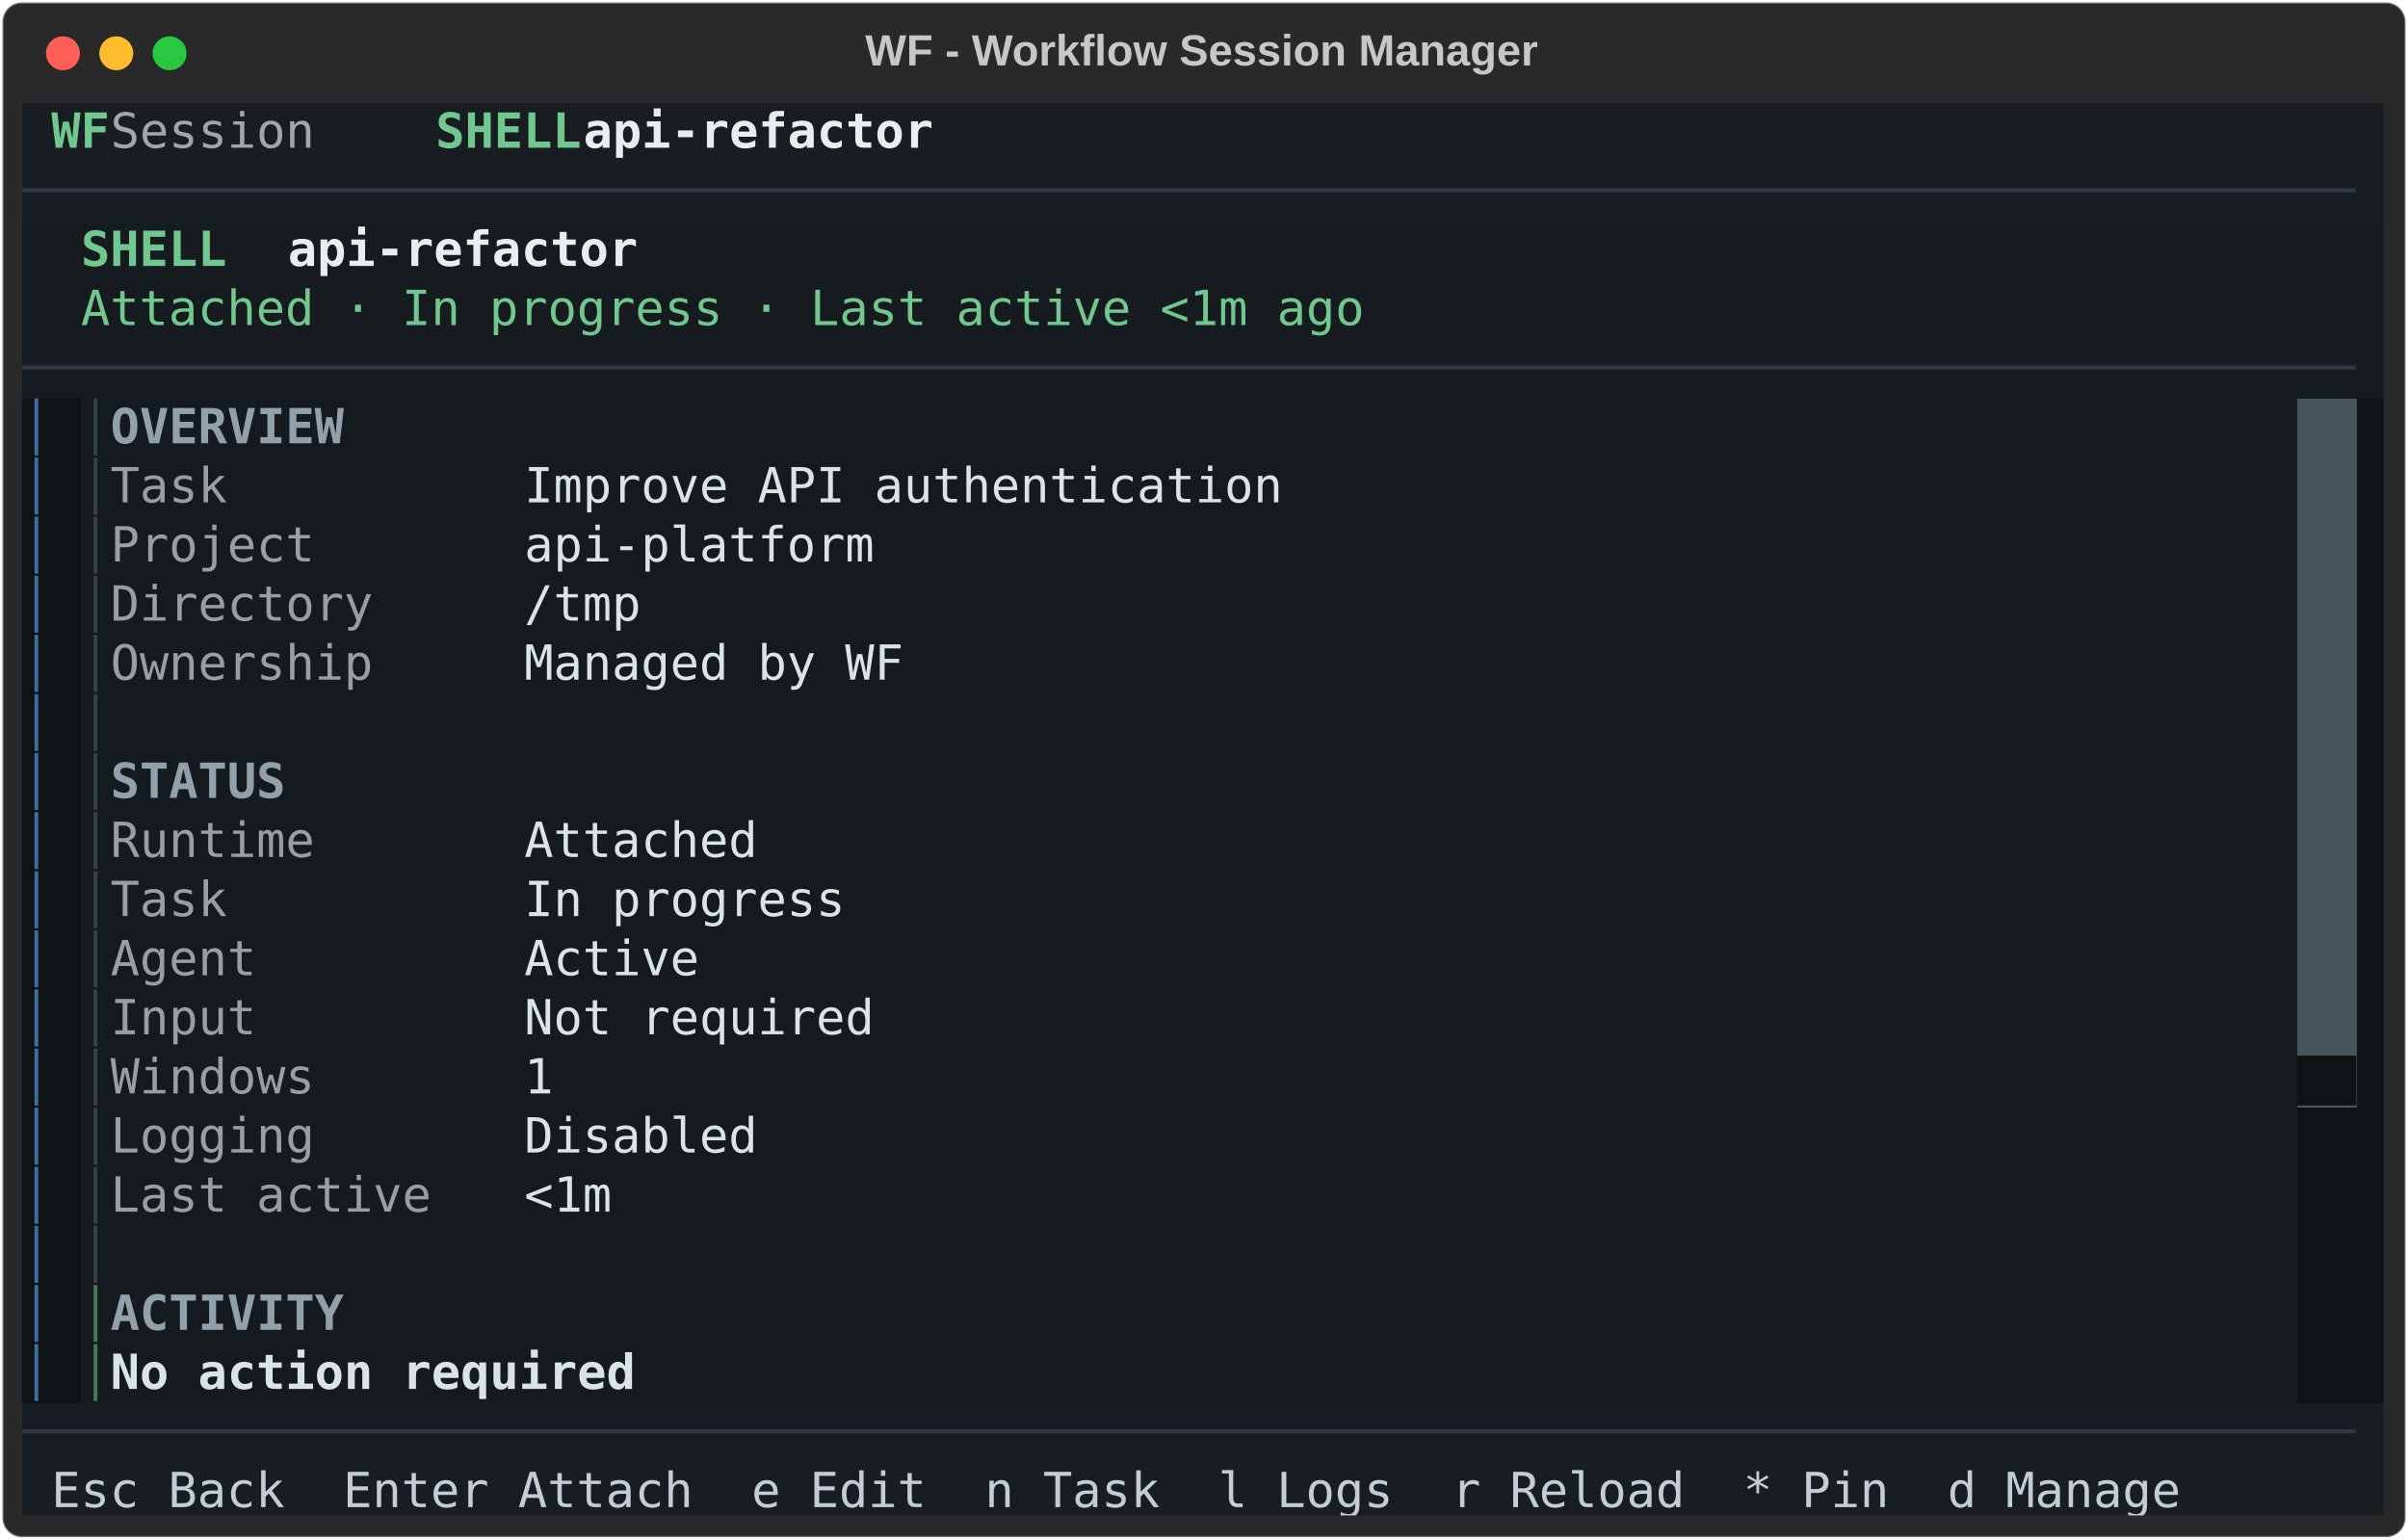
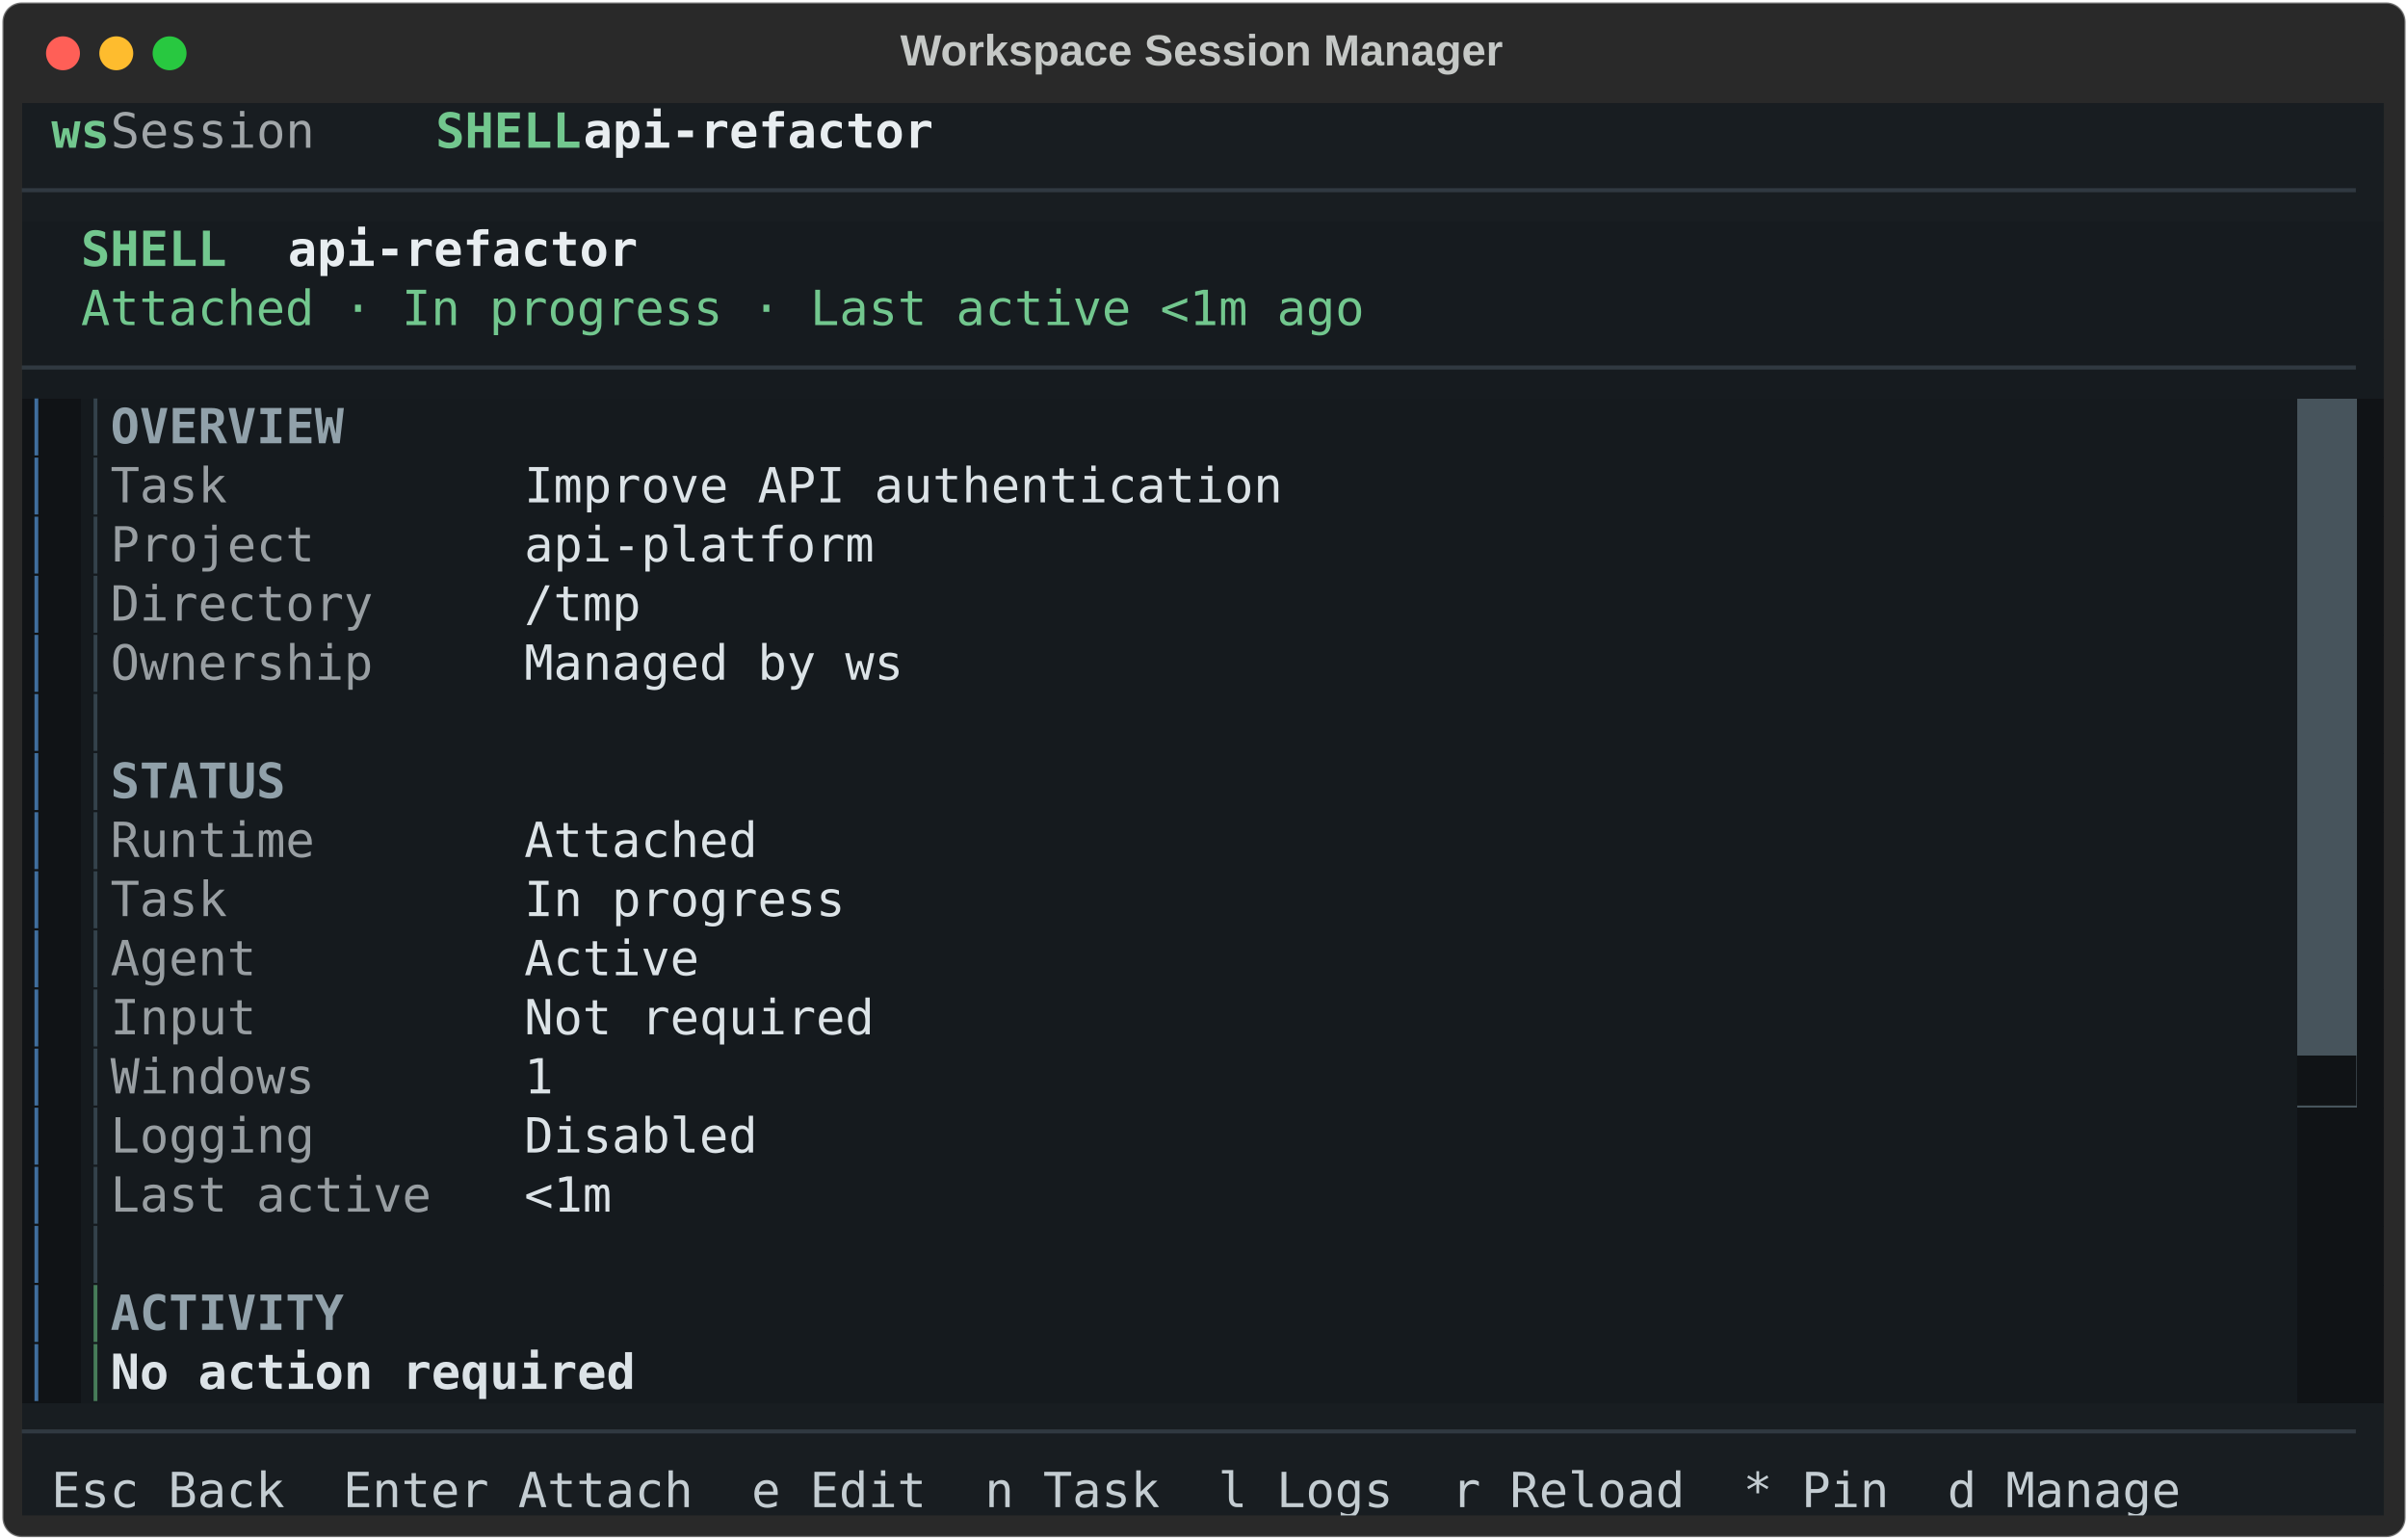
<svg xmlns="http://www.w3.org/2000/svg" class="rich-terminal" viewBox="0 0 994 635.6">
  <style>

    @font-face {
        font-family: "Fira Code";
        src: local("FiraCode-Regular"),
                url("https://cdnjs.cloudflare.com/ajax/libs/firacode/6.2.0/woff2/FiraCode-Regular.woff2") format("woff2"),
                url("https://cdnjs.cloudflare.com/ajax/libs/firacode/6.2.0/woff/FiraCode-Regular.woff") format("woff");
        font-style: normal;
        font-weight: 400;
    }
    @font-face {
        font-family: "Fira Code";
        src: local("FiraCode-Bold"),
                url("https://cdnjs.cloudflare.com/ajax/libs/firacode/6.2.0/woff2/FiraCode-Bold.woff2") format("woff2"),
                url("https://cdnjs.cloudflare.com/ajax/libs/firacode/6.2.0/woff/FiraCode-Bold.woff") format("woff");
        font-style: bold;
        font-weight: 700;
    }

    .terminal-matrix {
        font-family: Fira Code, monospace;
        font-size: 20px;
        line-height: 24.4px;
        font-variant-east-asian: full-width;
    }

    .terminal-title {
        font-size: 18px;
        font-weight: bold;
        font-family: arial;
    }

    .terminal-r1 { fill: #c5c8c6 }
.terminal-r2 { fill: #72c78e;font-weight: bold }
.terminal-r3 { fill: #a1a6a9 }
.terminal-r4 { fill: #e8edf0;font-weight: bold }
.terminal-r5 { fill: #303941 }
.terminal-r6 { fill: #72c78e }
.terminal-r7 { fill: #3f6e9d }
.terminal-r8 { fill: #34424b }
.terminal-r9 { fill: #91a1aa;font-weight: bold }
.terminal-r10 { fill: #101316 }
.terminal-r11 { fill: #989ea2 }
.terminal-r12 { fill: #dce3e7 }
.terminal-r13 { fill: #e8edf0 }
.terminal-r14 { fill: #477c59 }
.terminal-r15 { fill: #dce3e7;font-weight: bold }
.terminal-r16 { fill: #c4cdd2 }
    </style>
  <defs>
    <clipPath id="terminal-clip-terminal">
      <rect x="0" y="0" width="975.0" height="584.6" />
    </clipPath>
    <clipPath id="terminal-line-0">
      <rect x="0" y="1.5" width="976" height="24.65" />
    </clipPath>
    <clipPath id="terminal-line-1">
      <rect x="0" y="25.9" width="976" height="24.65" />
    </clipPath>
    <clipPath id="terminal-line-2">
      <rect x="0" y="50.3" width="976" height="24.65" />
    </clipPath>
    <clipPath id="terminal-line-3">
      <rect x="0" y="74.7" width="976" height="24.65" />
    </clipPath>
    <clipPath id="terminal-line-4">
      <rect x="0" y="99.1" width="976" height="24.65" />
    </clipPath>
    <clipPath id="terminal-line-5">
      <rect x="0" y="123.5" width="976" height="24.65" />
    </clipPath>
    <clipPath id="terminal-line-6">
      <rect x="0" y="147.9" width="976" height="24.65" />
    </clipPath>
    <clipPath id="terminal-line-7">
      <rect x="0" y="172.3" width="976" height="24.65" />
    </clipPath>
    <clipPath id="terminal-line-8">
      <rect x="0" y="196.7" width="976" height="24.65" />
    </clipPath>
    <clipPath id="terminal-line-9">
      <rect x="0" y="221.1" width="976" height="24.65" />
    </clipPath>
    <clipPath id="terminal-line-10">
      <rect x="0" y="245.5" width="976" height="24.65" />
    </clipPath>
    <clipPath id="terminal-line-11">
      <rect x="0" y="269.9" width="976" height="24.65" />
    </clipPath>
    <clipPath id="terminal-line-12">
      <rect x="0" y="294.3" width="976" height="24.65" />
    </clipPath>
    <clipPath id="terminal-line-13">
      <rect x="0" y="318.7" width="976" height="24.65" />
    </clipPath>
    <clipPath id="terminal-line-14">
      <rect x="0" y="343.1" width="976" height="24.65" />
    </clipPath>
    <clipPath id="terminal-line-15">
      <rect x="0" y="367.5" width="976" height="24.65" />
    </clipPath>
    <clipPath id="terminal-line-16">
      <rect x="0" y="391.9" width="976" height="24.65" />
    </clipPath>
    <clipPath id="terminal-line-17">
      <rect x="0" y="416.3" width="976" height="24.65" />
    </clipPath>
    <clipPath id="terminal-line-18">
      <rect x="0" y="440.7" width="976" height="24.65" />
    </clipPath>
    <clipPath id="terminal-line-19">
      <rect x="0" y="465.1" width="976" height="24.65" />
    </clipPath>
    <clipPath id="terminal-line-20">
      <rect x="0" y="489.5" width="976" height="24.65" />
    </clipPath>
    <clipPath id="terminal-line-21">
      <rect x="0" y="513.9" width="976" height="24.65" />
    </clipPath>
    <clipPath id="terminal-line-22">
      <rect x="0" y="538.3" width="976" height="24.65" />
    </clipPath>
  </defs>
  <rect fill="#292929" stroke="rgba(255,255,255,0.35)" stroke-width="1" x="1" y="1" width="992" height="633.6" rx="8" />
-   <text class="terminal-title" fill="#c5c8c6" text-anchor="middle" x="496" y="27">WF - Workflow Session Manager</text>
+   <text class="terminal-title" fill="#c5c8c6" text-anchor="middle" x="496" y="27">Workspace Session Manager</text>
  <g transform="translate(26,22)">
    <circle cx="0" cy="0" r="7" fill="#ff5f57" />
    <circle cx="22" cy="0" r="7" fill="#febc2e" />
    <circle cx="44" cy="0" r="7" fill="#28c840" />
  </g>
  <g transform="translate(9, 41)" clip-path="url(#terminal-clip-terminal)">
    <rect fill="#181d21" x="0" y="1.5" width="12.2" height="24.65" shape-rendering="crispEdges" />
    <rect fill="#181d21" x="12.2" y="1.5" width="24.4" height="24.65" shape-rendering="crispEdges" />
    <rect fill="#181d21" x="36.6" y="1.5" width="134.2" height="24.65" shape-rendering="crispEdges" />
    <rect fill="#181d21" x="170.8" y="1.5" width="61" height="24.65" shape-rendering="crispEdges" />
    <rect fill="#181d21" x="231.8" y="1.5" width="170.8" height="24.65" shape-rendering="crispEdges" />
    <rect fill="#181d21" x="402.6" y="1.5" width="573.4" height="24.65" shape-rendering="crispEdges" />
    <rect fill="#181d21" x="0" y="25.9" width="976" height="24.65" shape-rendering="crispEdges" />
    <rect fill="#161b1f" x="0" y="50.3" width="24.4" height="24.65" shape-rendering="crispEdges" />
    <rect fill="#161b1f" x="24.4" y="50.3" width="85.4" height="24.65" shape-rendering="crispEdges" />
    <rect fill="#161b1f" x="109.8" y="50.3" width="146.4" height="24.65" shape-rendering="crispEdges" />
    <rect fill="#161b1f" x="256.2" y="50.3" width="719.8" height="24.65" shape-rendering="crispEdges" />
    <rect fill="#161b1f" x="0" y="74.7" width="24.4" height="24.65" shape-rendering="crispEdges" />
    <rect fill="#161b1f" x="24.4" y="74.7" width="536.8" height="24.65" shape-rendering="crispEdges" />
    <rect fill="#161b1f" x="561.2" y="74.7" width="414.8" height="24.65" shape-rendering="crispEdges" />
    <rect fill="#161b1f" x="0" y="99.1" width="976" height="24.65" shape-rendering="crispEdges" />
    <rect fill="#101316" x="0" y="123.5" width="12.2" height="24.65" shape-rendering="crispEdges" />
    <rect fill="#101316" x="12.2" y="123.5" width="12.2" height="24.65" shape-rendering="crispEdges" />
    <rect fill="#151a1e" x="24.4" y="123.5" width="12.2" height="24.65" shape-rendering="crispEdges" />
    <rect fill="#151a1e" x="36.6" y="123.5" width="97.6" height="24.65" shape-rendering="crispEdges" />
    <rect fill="#151a1e" x="134.2" y="123.5" width="805.2" height="24.65" shape-rendering="crispEdges" />
    <rect fill="#47545c" x="939.4" y="123.5" width="24.4" height="24.65" shape-rendering="crispEdges" />
    <rect fill="#101316" x="963.8" y="123.5" width="12.2" height="24.65" shape-rendering="crispEdges" />
    <rect fill="#101316" x="0" y="147.9" width="12.2" height="24.65" shape-rendering="crispEdges" />
    <rect fill="#101316" x="12.2" y="147.9" width="12.2" height="24.65" shape-rendering="crispEdges" />
    <rect fill="#151a1e" x="24.4" y="147.9" width="12.2" height="24.65" shape-rendering="crispEdges" />
    <rect fill="#151a1e" x="36.6" y="147.9" width="170.8" height="24.65" shape-rendering="crispEdges" />
    <rect fill="#151a1e" x="207.4" y="147.9" width="317.2" height="24.65" shape-rendering="crispEdges" />
    <rect fill="#151a1e" x="524.6" y="147.9" width="414.8" height="24.65" shape-rendering="crispEdges" />
    <rect fill="#47545c" x="939.4" y="147.9" width="24.4" height="24.65" shape-rendering="crispEdges" />
    <rect fill="#101316" x="963.8" y="147.9" width="12.2" height="24.65" shape-rendering="crispEdges" />
    <rect fill="#101316" x="0" y="172.3" width="12.2" height="24.65" shape-rendering="crispEdges" />
    <rect fill="#101316" x="12.2" y="172.3" width="12.2" height="24.65" shape-rendering="crispEdges" />
    <rect fill="#151a1e" x="24.4" y="172.3" width="12.2" height="24.65" shape-rendering="crispEdges" />
    <rect fill="#151a1e" x="36.6" y="172.3" width="170.8" height="24.65" shape-rendering="crispEdges" />
    <rect fill="#151a1e" x="207.4" y="172.3" width="146.4" height="24.65" shape-rendering="crispEdges" />
    <rect fill="#151a1e" x="353.8" y="172.3" width="585.6" height="24.65" shape-rendering="crispEdges" />
    <rect fill="#47545c" x="939.4" y="172.3" width="24.4" height="24.65" shape-rendering="crispEdges" />
    <rect fill="#101316" x="963.8" y="172.3" width="12.2" height="24.65" shape-rendering="crispEdges" />
    <rect fill="#101316" x="0" y="196.7" width="12.2" height="24.65" shape-rendering="crispEdges" />
    <rect fill="#101316" x="12.2" y="196.7" width="12.2" height="24.65" shape-rendering="crispEdges" />
    <rect fill="#151a1e" x="24.4" y="196.7" width="12.2" height="24.65" shape-rendering="crispEdges" />
    <rect fill="#151a1e" x="36.6" y="196.7" width="170.8" height="24.65" shape-rendering="crispEdges" />
    <rect fill="#151a1e" x="207.4" y="196.7" width="48.8" height="24.65" shape-rendering="crispEdges" />
    <rect fill="#151a1e" x="256.2" y="196.7" width="683.2" height="24.65" shape-rendering="crispEdges" />
    <rect fill="#47545c" x="939.4" y="196.7" width="24.4" height="24.65" shape-rendering="crispEdges" />
    <rect fill="#101316" x="963.8" y="196.7" width="12.2" height="24.65" shape-rendering="crispEdges" />
    <rect fill="#101316" x="0" y="221.1" width="12.2" height="24.65" shape-rendering="crispEdges" />
    <rect fill="#101316" x="12.2" y="221.1" width="12.2" height="24.65" shape-rendering="crispEdges" />
    <rect fill="#151a1e" x="24.4" y="221.1" width="12.2" height="24.65" shape-rendering="crispEdges" />
    <rect fill="#151a1e" x="36.6" y="221.1" width="170.8" height="24.65" shape-rendering="crispEdges" />
    <rect fill="#151a1e" x="207.4" y="221.1" width="158.6" height="24.65" shape-rendering="crispEdges" />
    <rect fill="#151a1e" x="366" y="221.1" width="573.4" height="24.65" shape-rendering="crispEdges" />
    <rect fill="#47545c" x="939.4" y="221.1" width="24.4" height="24.65" shape-rendering="crispEdges" />
    <rect fill="#101316" x="963.8" y="221.1" width="12.2" height="24.65" shape-rendering="crispEdges" />
    <rect fill="#101316" x="0" y="245.5" width="12.2" height="24.65" shape-rendering="crispEdges" />
    <rect fill="#101316" x="12.2" y="245.5" width="12.2" height="24.65" shape-rendering="crispEdges" />
    <rect fill="#151a1e" x="24.4" y="245.5" width="12.2" height="24.65" shape-rendering="crispEdges" />
    <rect fill="#151a1e" x="36.6" y="245.5" width="0" height="24.65" shape-rendering="crispEdges" />
    <rect fill="#151a1e" x="36.6" y="245.5" width="902.8" height="24.65" shape-rendering="crispEdges" />
    <rect fill="#47545c" x="939.4" y="245.5" width="24.4" height="24.65" shape-rendering="crispEdges" />
    <rect fill="#101316" x="963.8" y="245.5" width="12.2" height="24.65" shape-rendering="crispEdges" />
    <rect fill="#101316" x="0" y="269.9" width="12.2" height="24.65" shape-rendering="crispEdges" />
    <rect fill="#101316" x="12.2" y="269.9" width="12.2" height="24.65" shape-rendering="crispEdges" />
    <rect fill="#151a1e" x="24.4" y="269.9" width="12.2" height="24.65" shape-rendering="crispEdges" />
    <rect fill="#151a1e" x="36.6" y="269.9" width="73.2" height="24.65" shape-rendering="crispEdges" />
    <rect fill="#151a1e" x="109.8" y="269.9" width="829.6" height="24.65" shape-rendering="crispEdges" />
    <rect fill="#47545c" x="939.4" y="269.9" width="24.4" height="24.65" shape-rendering="crispEdges" />
    <rect fill="#101316" x="963.8" y="269.9" width="12.2" height="24.65" shape-rendering="crispEdges" />
    <rect fill="#101316" x="0" y="294.3" width="12.2" height="24.65" shape-rendering="crispEdges" />
    <rect fill="#101316" x="12.2" y="294.3" width="12.2" height="24.65" shape-rendering="crispEdges" />
    <rect fill="#151a1e" x="24.4" y="294.3" width="12.2" height="24.65" shape-rendering="crispEdges" />
    <rect fill="#151a1e" x="36.6" y="294.3" width="170.8" height="24.65" shape-rendering="crispEdges" />
    <rect fill="#151a1e" x="207.4" y="294.3" width="97.6" height="24.65" shape-rendering="crispEdges" />
    <rect fill="#151a1e" x="305" y="294.3" width="634.4" height="24.65" shape-rendering="crispEdges" />
    <rect fill="#47545c" x="939.4" y="294.3" width="24.4" height="24.65" shape-rendering="crispEdges" />
    <rect fill="#101316" x="963.8" y="294.3" width="12.2" height="24.65" shape-rendering="crispEdges" />
    <rect fill="#101316" x="0" y="318.7" width="12.2" height="24.65" shape-rendering="crispEdges" />
    <rect fill="#101316" x="12.2" y="318.7" width="12.2" height="24.65" shape-rendering="crispEdges" />
    <rect fill="#151a1e" x="24.4" y="318.7" width="12.2" height="24.65" shape-rendering="crispEdges" />
    <rect fill="#151a1e" x="36.6" y="318.7" width="170.8" height="24.65" shape-rendering="crispEdges" />
    <rect fill="#151a1e" x="207.4" y="318.7" width="134.2" height="24.65" shape-rendering="crispEdges" />
    <rect fill="#151a1e" x="341.6" y="318.7" width="597.8" height="24.65" shape-rendering="crispEdges" />
    <rect fill="#47545c" x="939.4" y="318.7" width="24.4" height="24.65" shape-rendering="crispEdges" />
    <rect fill="#101316" x="963.8" y="318.7" width="12.2" height="24.65" shape-rendering="crispEdges" />
    <rect fill="#101316" x="0" y="343.1" width="12.2" height="24.65" shape-rendering="crispEdges" />
    <rect fill="#101316" x="12.2" y="343.1" width="12.2" height="24.65" shape-rendering="crispEdges" />
    <rect fill="#151a1e" x="24.4" y="343.1" width="12.2" height="24.65" shape-rendering="crispEdges" />
    <rect fill="#151a1e" x="36.6" y="343.1" width="170.8" height="24.65" shape-rendering="crispEdges" />
    <rect fill="#151a1e" x="207.4" y="343.1" width="73.2" height="24.65" shape-rendering="crispEdges" />
    <rect fill="#151a1e" x="280.6" y="343.1" width="658.8" height="24.65" shape-rendering="crispEdges" />
    <rect fill="#47545c" x="939.4" y="343.1" width="24.4" height="24.65" shape-rendering="crispEdges" />
    <rect fill="#101316" x="963.8" y="343.1" width="12.2" height="24.65" shape-rendering="crispEdges" />
    <rect fill="#101316" x="0" y="367.5" width="12.2" height="24.65" shape-rendering="crispEdges" />
    <rect fill="#101316" x="12.2" y="367.5" width="12.2" height="24.65" shape-rendering="crispEdges" />
    <rect fill="#151a1e" x="24.4" y="367.5" width="12.2" height="24.65" shape-rendering="crispEdges" />
    <rect fill="#151a1e" x="36.6" y="367.5" width="170.8" height="24.65" shape-rendering="crispEdges" />
    <rect fill="#151a1e" x="207.4" y="367.5" width="146.4" height="24.65" shape-rendering="crispEdges" />
    <rect fill="#151a1e" x="353.8" y="367.5" width="585.6" height="24.65" shape-rendering="crispEdges" />
    <rect fill="#47545c" x="939.4" y="367.5" width="24.4" height="24.65" shape-rendering="crispEdges" />
    <rect fill="#101316" x="963.8" y="367.5" width="12.2" height="24.65" shape-rendering="crispEdges" />
    <rect fill="#101316" x="0" y="391.9" width="12.2" height="24.65" shape-rendering="crispEdges" />
    <rect fill="#101316" x="12.2" y="391.9" width="12.2" height="24.65" shape-rendering="crispEdges" />
    <rect fill="#151a1e" x="24.4" y="391.9" width="12.2" height="24.65" shape-rendering="crispEdges" />
    <rect fill="#151a1e" x="36.6" y="391.9" width="170.8" height="24.65" shape-rendering="crispEdges" />
    <rect fill="#151a1e" x="207.4" y="391.9" width="12.2" height="24.65" shape-rendering="crispEdges" />
    <rect fill="#151a1e" x="219.6" y="391.9" width="719.8" height="24.65" shape-rendering="crispEdges" />
    <rect fill="#47545c" x="939.4" y="391.9" width="24.4" height="24.65" shape-rendering="crispEdges" />
    <rect fill="#101316" x="963.8" y="391.9" width="12.2" height="24.65" shape-rendering="crispEdges" />
    <rect fill="#101316" x="0" y="416.3" width="12.2" height="24.65" shape-rendering="crispEdges" />
    <rect fill="#101316" x="12.2" y="416.3" width="12.2" height="24.65" shape-rendering="crispEdges" />
    <rect fill="#151a1e" x="24.4" y="416.3" width="12.2" height="24.65" shape-rendering="crispEdges" />
    <rect fill="#151a1e" x="36.6" y="416.3" width="170.8" height="24.65" shape-rendering="crispEdges" />
    <rect fill="#151a1e" x="207.4" y="416.3" width="97.6" height="24.65" shape-rendering="crispEdges" />
    <rect fill="#151a1e" x="305" y="416.3" width="634.4" height="24.65" shape-rendering="crispEdges" />
    <rect fill="#101316" x="939.4" y="416.3" width="24.4" height="24.65" shape-rendering="crispEdges" />
    <rect fill="#101316" x="963.8" y="416.3" width="12.2" height="24.65" shape-rendering="crispEdges" />
    <rect fill="#101316" x="0" y="440.7" width="12.2" height="24.65" shape-rendering="crispEdges" />
    <rect fill="#101316" x="12.2" y="440.7" width="12.2" height="24.65" shape-rendering="crispEdges" />
    <rect fill="#151a1e" x="24.4" y="440.7" width="12.2" height="24.65" shape-rendering="crispEdges" />
    <rect fill="#151a1e" x="36.6" y="440.7" width="170.8" height="24.65" shape-rendering="crispEdges" />
    <rect fill="#151a1e" x="207.4" y="440.7" width="36.6" height="24.65" shape-rendering="crispEdges" />
    <rect fill="#151a1e" x="244" y="440.7" width="695.4" height="24.65" shape-rendering="crispEdges" />
    <rect fill="#101316" x="939.4" y="440.7" width="24.4" height="24.65" shape-rendering="crispEdges" />
    <rect fill="#101316" x="963.8" y="440.7" width="12.2" height="24.65" shape-rendering="crispEdges" />
    <rect fill="#101316" x="0" y="465.1" width="12.2" height="24.65" shape-rendering="crispEdges" />
    <rect fill="#101316" x="12.2" y="465.1" width="12.2" height="24.65" shape-rendering="crispEdges" />
    <rect fill="#151a1e" x="24.4" y="465.1" width="12.2" height="24.65" shape-rendering="crispEdges" />
    <rect fill="#151a1e" x="36.6" y="465.1" width="0" height="24.65" shape-rendering="crispEdges" />
    <rect fill="#151a1e" x="36.6" y="465.1" width="902.8" height="24.65" shape-rendering="crispEdges" />
    <rect fill="#101316" x="939.4" y="465.1" width="24.4" height="24.65" shape-rendering="crispEdges" />
    <rect fill="#101316" x="963.8" y="465.1" width="12.2" height="24.65" shape-rendering="crispEdges" />
    <rect fill="#101316" x="0" y="489.5" width="12.2" height="24.65" shape-rendering="crispEdges" />
    <rect fill="#101316" x="12.2" y="489.5" width="12.2" height="24.65" shape-rendering="crispEdges" />
    <rect fill="#151a1e" x="24.4" y="489.5" width="12.2" height="24.65" shape-rendering="crispEdges" />
    <rect fill="#151a1e" x="36.6" y="489.5" width="97.6" height="24.65" shape-rendering="crispEdges" />
    <rect fill="#151a1e" x="134.2" y="489.5" width="805.2" height="24.65" shape-rendering="crispEdges" />
    <rect fill="#101316" x="939.4" y="489.5" width="24.4" height="24.65" shape-rendering="crispEdges" />
    <rect fill="#101316" x="963.8" y="489.5" width="12.2" height="24.65" shape-rendering="crispEdges" />
    <rect fill="#101316" x="0" y="513.9" width="12.2" height="24.65" shape-rendering="crispEdges" />
    <rect fill="#101316" x="12.2" y="513.9" width="12.2" height="24.65" shape-rendering="crispEdges" />
    <rect fill="#151a1e" x="24.4" y="513.9" width="12.2" height="24.65" shape-rendering="crispEdges" />
    <rect fill="#151a1e" x="36.6" y="513.9" width="219.6" height="24.65" shape-rendering="crispEdges" />
    <rect fill="#151a1e" x="256.2" y="513.9" width="683.2" height="24.65" shape-rendering="crispEdges" />
    <rect fill="#101316" x="939.4" y="513.9" width="24.4" height="24.65" shape-rendering="crispEdges" />
    <rect fill="#101316" x="963.8" y="513.9" width="12.2" height="24.65" shape-rendering="crispEdges" />
    <rect fill="#181d21" x="0" y="538.3" width="976" height="24.65" shape-rendering="crispEdges" />
    <rect fill="#181d21" x="0" y="562.7" width="12.2" height="24.65" shape-rendering="crispEdges" />
    <rect fill="#181d21" x="12.2" y="562.7" width="890.6" height="24.65" shape-rendering="crispEdges" />
    <rect fill="#181d21" x="902.8" y="562.7" width="61" height="24.65" shape-rendering="crispEdges" />
    <rect fill="#181d21" x="963.8" y="562.7" width="12.2" height="24.65" shape-rendering="crispEdges" />
    <g class="terminal-matrix">
-       <text class="terminal-r2" x="12.2" y="20" textLength="24.4" clip-path="url(#terminal-line-0)">WF</text>
+       <text class="terminal-r2" x="12.2" y="20" textLength="24.4" clip-path="url(#terminal-line-0)">ws</text>
      <text class="terminal-r3" x="36.6" y="20" textLength="134.2" clip-path="url(#terminal-line-0)">  Session  </text>
      <text class="terminal-r2" x="170.8" y="20" textLength="61" clip-path="url(#terminal-line-0)">SHELL</text>
      <text class="terminal-r4" x="231.8" y="20" textLength="170.8" clip-path="url(#terminal-line-0)">  api-refactor</text>
      <text class="terminal-r1" x="976" y="20" textLength="12.2" clip-path="url(#terminal-line-0)">
</text>
      <text class="terminal-r5" x="0" y="44.4" textLength="976" clip-path="url(#terminal-line-1)">────────────────────────────────────────────────────────────────────────────────</text>
      <text class="terminal-r1" x="976" y="44.4" textLength="12.2" clip-path="url(#terminal-line-1)">
</text>
      <text class="terminal-r2" x="24.4" y="68.8" textLength="85.4" clip-path="url(#terminal-line-2)">SHELL  </text>
      <text class="terminal-r4" x="109.8" y="68.8" textLength="146.4" clip-path="url(#terminal-line-2)">api-refactor</text>
      <text class="terminal-r1" x="976" y="68.8" textLength="12.2" clip-path="url(#terminal-line-2)">
</text>
      <text class="terminal-r6" x="24.4" y="93.2" textLength="536.8" clip-path="url(#terminal-line-3)">Attached · In progress · Last active &lt;1m ago</text>
      <text class="terminal-r1" x="976" y="93.2" textLength="12.2" clip-path="url(#terminal-line-3)">
</text>
      <text class="terminal-r5" x="0" y="117.6" textLength="976" clip-path="url(#terminal-line-4)">────────────────────────────────────────────────────────────────────────────────</text>
      <text class="terminal-r1" x="976" y="117.6" textLength="12.2" clip-path="url(#terminal-line-4)">
</text>
      <text class="terminal-r7" x="0" y="142" textLength="12.2" clip-path="url(#terminal-line-5)">│</text>
      <text class="terminal-r8" x="24.4" y="142" textLength="12.2" clip-path="url(#terminal-line-5)">│</text>
      <text class="terminal-r9" x="36.6" y="142" textLength="97.6" clip-path="url(#terminal-line-5)">OVERVIEW</text>
      <text class="terminal-r1" x="976" y="142" textLength="12.2" clip-path="url(#terminal-line-5)">
</text>
      <text class="terminal-r7" x="0" y="166.4" textLength="12.2" clip-path="url(#terminal-line-6)">│</text>
      <text class="terminal-r8" x="24.4" y="166.4" textLength="12.2" clip-path="url(#terminal-line-6)">│</text>
      <text class="terminal-r11" x="36.6" y="166.4" textLength="170.8" clip-path="url(#terminal-line-6)">Task          </text>
      <text class="terminal-r12" x="207.4" y="166.4" textLength="317.2" clip-path="url(#terminal-line-6)">Improve API authentication</text>
      <text class="terminal-r1" x="976" y="166.4" textLength="12.2" clip-path="url(#terminal-line-6)">
</text>
      <text class="terminal-r7" x="0" y="190.8" textLength="12.2" clip-path="url(#terminal-line-7)">│</text>
      <text class="terminal-r8" x="24.4" y="190.8" textLength="12.2" clip-path="url(#terminal-line-7)">│</text>
      <text class="terminal-r11" x="36.6" y="190.8" textLength="170.8" clip-path="url(#terminal-line-7)">Project       </text>
      <text class="terminal-r12" x="207.4" y="190.8" textLength="146.4" clip-path="url(#terminal-line-7)">api-platform</text>
      <text class="terminal-r1" x="976" y="190.8" textLength="12.2" clip-path="url(#terminal-line-7)">
</text>
      <text class="terminal-r7" x="0" y="215.2" textLength="12.2" clip-path="url(#terminal-line-8)">│</text>
      <text class="terminal-r8" x="24.4" y="215.2" textLength="12.2" clip-path="url(#terminal-line-8)">│</text>
      <text class="terminal-r11" x="36.6" y="215.2" textLength="170.8" clip-path="url(#terminal-line-8)">Directory     </text>
      <text class="terminal-r12" x="207.4" y="215.2" textLength="48.8" clip-path="url(#terminal-line-8)">/tmp</text>
      <text class="terminal-r1" x="976" y="215.2" textLength="12.2" clip-path="url(#terminal-line-8)">
</text>
      <text class="terminal-r7" x="0" y="239.6" textLength="12.2" clip-path="url(#terminal-line-9)">│</text>
      <text class="terminal-r8" x="24.4" y="239.6" textLength="12.2" clip-path="url(#terminal-line-9)">│</text>
      <text class="terminal-r11" x="36.6" y="239.6" textLength="170.8" clip-path="url(#terminal-line-9)">Ownership     </text>
-       <text class="terminal-r12" x="207.4" y="239.6" textLength="158.6" clip-path="url(#terminal-line-9)">Managed by WF</text>
+       <text class="terminal-r12" x="207.4" y="239.6" textLength="158.6" clip-path="url(#terminal-line-9)">Managed by ws</text>
      <text class="terminal-r1" x="976" y="239.6" textLength="12.2" clip-path="url(#terminal-line-9)">
</text>
      <text class="terminal-r7" x="0" y="264" textLength="12.2" clip-path="url(#terminal-line-10)">│</text>
      <text class="terminal-r8" x="24.4" y="264" textLength="12.2" clip-path="url(#terminal-line-10)">│</text>
      <text class="terminal-r1" x="976" y="264" textLength="12.2" clip-path="url(#terminal-line-10)">
</text>
      <text class="terminal-r7" x="0" y="288.4" textLength="12.2" clip-path="url(#terminal-line-11)">│</text>
      <text class="terminal-r8" x="24.4" y="288.4" textLength="12.2" clip-path="url(#terminal-line-11)">│</text>
      <text class="terminal-r9" x="36.6" y="288.4" textLength="73.2" clip-path="url(#terminal-line-11)">STATUS</text>
      <text class="terminal-r1" x="976" y="288.4" textLength="12.2" clip-path="url(#terminal-line-11)">
</text>
      <text class="terminal-r7" x="0" y="312.8" textLength="12.2" clip-path="url(#terminal-line-12)">│</text>
      <text class="terminal-r8" x="24.4" y="312.8" textLength="12.2" clip-path="url(#terminal-line-12)">│</text>
      <text class="terminal-r11" x="36.6" y="312.8" textLength="170.8" clip-path="url(#terminal-line-12)">Runtime       </text>
      <text class="terminal-r12" x="207.4" y="312.8" textLength="97.6" clip-path="url(#terminal-line-12)">Attached</text>
      <text class="terminal-r1" x="976" y="312.8" textLength="12.2" clip-path="url(#terminal-line-12)">
</text>
      <text class="terminal-r7" x="0" y="337.2" textLength="12.2" clip-path="url(#terminal-line-13)">│</text>
      <text class="terminal-r8" x="24.4" y="337.2" textLength="12.2" clip-path="url(#terminal-line-13)">│</text>
      <text class="terminal-r11" x="36.6" y="337.2" textLength="170.8" clip-path="url(#terminal-line-13)">Task          </text>
      <text class="terminal-r12" x="207.4" y="337.2" textLength="134.2" clip-path="url(#terminal-line-13)">In progress</text>
      <text class="terminal-r1" x="976" y="337.2" textLength="12.2" clip-path="url(#terminal-line-13)">
</text>
      <text class="terminal-r7" x="0" y="361.6" textLength="12.2" clip-path="url(#terminal-line-14)">│</text>
      <text class="terminal-r8" x="24.4" y="361.6" textLength="12.2" clip-path="url(#terminal-line-14)">│</text>
      <text class="terminal-r11" x="36.6" y="361.6" textLength="170.8" clip-path="url(#terminal-line-14)">Agent         </text>
      <text class="terminal-r12" x="207.4" y="361.6" textLength="73.2" clip-path="url(#terminal-line-14)">Active</text>
      <text class="terminal-r1" x="976" y="361.6" textLength="12.2" clip-path="url(#terminal-line-14)">
</text>
      <text class="terminal-r7" x="0" y="386" textLength="12.2" clip-path="url(#terminal-line-15)">│</text>
      <text class="terminal-r8" x="24.4" y="386" textLength="12.2" clip-path="url(#terminal-line-15)">│</text>
      <text class="terminal-r11" x="36.6" y="386" textLength="170.8" clip-path="url(#terminal-line-15)">Input         </text>
      <text class="terminal-r12" x="207.4" y="386" textLength="146.4" clip-path="url(#terminal-line-15)">Not required</text>
      <text class="terminal-r1" x="976" y="386" textLength="12.2" clip-path="url(#terminal-line-15)">
</text>
      <text class="terminal-r7" x="0" y="410.4" textLength="12.2" clip-path="url(#terminal-line-16)">│</text>
      <text class="terminal-r8" x="24.4" y="410.4" textLength="12.2" clip-path="url(#terminal-line-16)">│</text>
      <text class="terminal-r11" x="36.6" y="410.4" textLength="170.8" clip-path="url(#terminal-line-16)">Windows       </text>
      <text class="terminal-r12" x="207.4" y="410.4" textLength="12.2" clip-path="url(#terminal-line-16)">1</text>
      <text class="terminal-r10" x="939.4" y="410.4" textLength="24.4" clip-path="url(#terminal-line-16)">▇▇</text>
      <text class="terminal-r1" x="976" y="410.4" textLength="12.2" clip-path="url(#terminal-line-16)">
</text>
      <text class="terminal-r7" x="0" y="434.8" textLength="12.2" clip-path="url(#terminal-line-17)">│</text>
      <text class="terminal-r8" x="24.4" y="434.8" textLength="12.2" clip-path="url(#terminal-line-17)">│</text>
      <text class="terminal-r11" x="36.6" y="434.8" textLength="170.8" clip-path="url(#terminal-line-17)">Logging       </text>
      <text class="terminal-r12" x="207.4" y="434.8" textLength="97.6" clip-path="url(#terminal-line-17)">Disabled</text>
      <text class="terminal-r1" x="976" y="434.8" textLength="12.2" clip-path="url(#terminal-line-17)">
</text>
      <text class="terminal-r7" x="0" y="459.2" textLength="12.2" clip-path="url(#terminal-line-18)">│</text>
      <text class="terminal-r8" x="24.4" y="459.2" textLength="12.2" clip-path="url(#terminal-line-18)">│</text>
      <text class="terminal-r11" x="36.6" y="459.2" textLength="170.8" clip-path="url(#terminal-line-18)">Last active   </text>
      <text class="terminal-r12" x="207.4" y="459.2" textLength="36.6" clip-path="url(#terminal-line-18)">&lt;1m</text>
      <text class="terminal-r1" x="976" y="459.2" textLength="12.2" clip-path="url(#terminal-line-18)">
</text>
      <text class="terminal-r7" x="0" y="483.6" textLength="12.2" clip-path="url(#terminal-line-19)">│</text>
      <text class="terminal-r8" x="24.4" y="483.6" textLength="12.2" clip-path="url(#terminal-line-19)">│</text>
      <text class="terminal-r1" x="976" y="483.6" textLength="12.2" clip-path="url(#terminal-line-19)">
</text>
      <text class="terminal-r7" x="0" y="508" textLength="12.2" clip-path="url(#terminal-line-20)">│</text>
      <text class="terminal-r14" x="24.4" y="508" textLength="12.2" clip-path="url(#terminal-line-20)">│</text>
      <text class="terminal-r9" x="36.6" y="508" textLength="97.6" clip-path="url(#terminal-line-20)">ACTIVITY</text>
      <text class="terminal-r1" x="976" y="508" textLength="12.2" clip-path="url(#terminal-line-20)">
</text>
      <text class="terminal-r7" x="0" y="532.4" textLength="12.2" clip-path="url(#terminal-line-21)">│</text>
      <text class="terminal-r14" x="24.4" y="532.4" textLength="12.2" clip-path="url(#terminal-line-21)">│</text>
      <text class="terminal-r15" x="36.6" y="532.4" textLength="219.6" clip-path="url(#terminal-line-21)">No action required</text>
      <text class="terminal-r1" x="976" y="532.4" textLength="12.2" clip-path="url(#terminal-line-21)">
</text>
      <text class="terminal-r5" x="0" y="556.8" textLength="976" clip-path="url(#terminal-line-22)">────────────────────────────────────────────────────────────────────────────────</text>
      <text class="terminal-r1" x="976" y="556.8" textLength="12.2" clip-path="url(#terminal-line-22)">
</text>
      <text class="terminal-r16" x="12.2" y="581.2" textLength="890.6" clip-path="url(#terminal-line-23)">Esc Back  Enter Attach  e Edit  n Task  l Logs  r Reload  * Pin  d Manage</text>
    </g>
  </g>
</svg>
